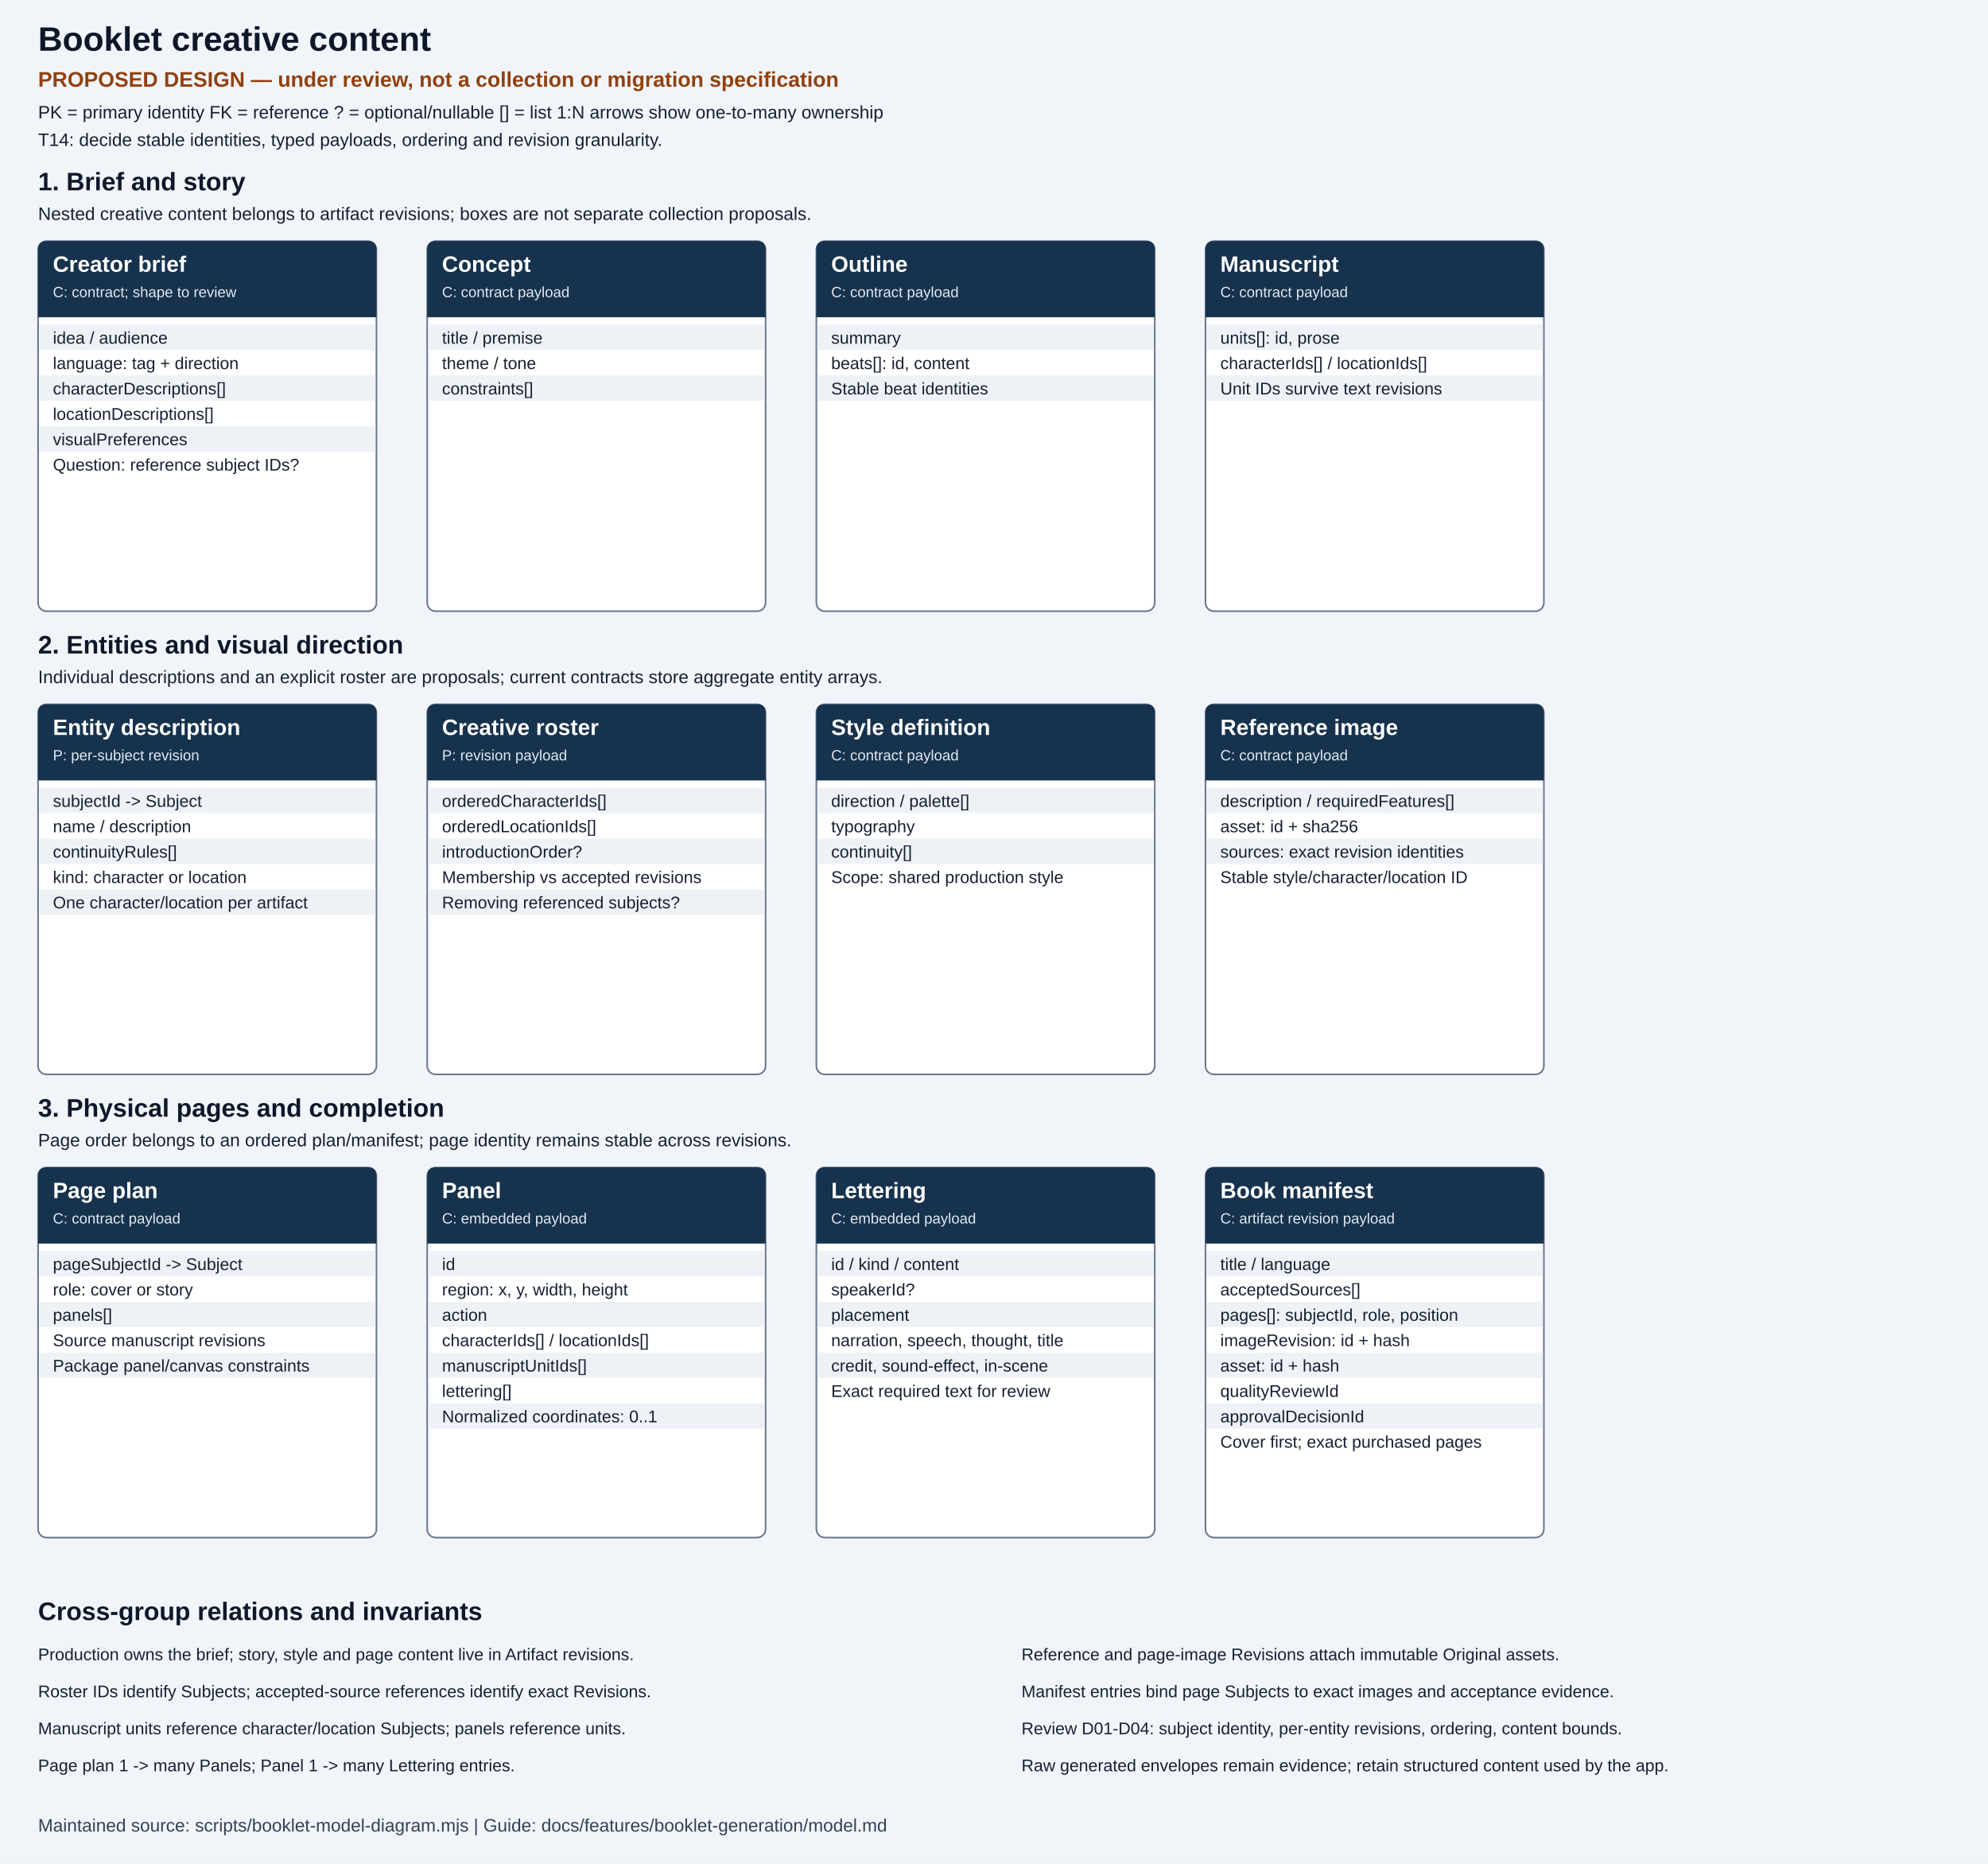
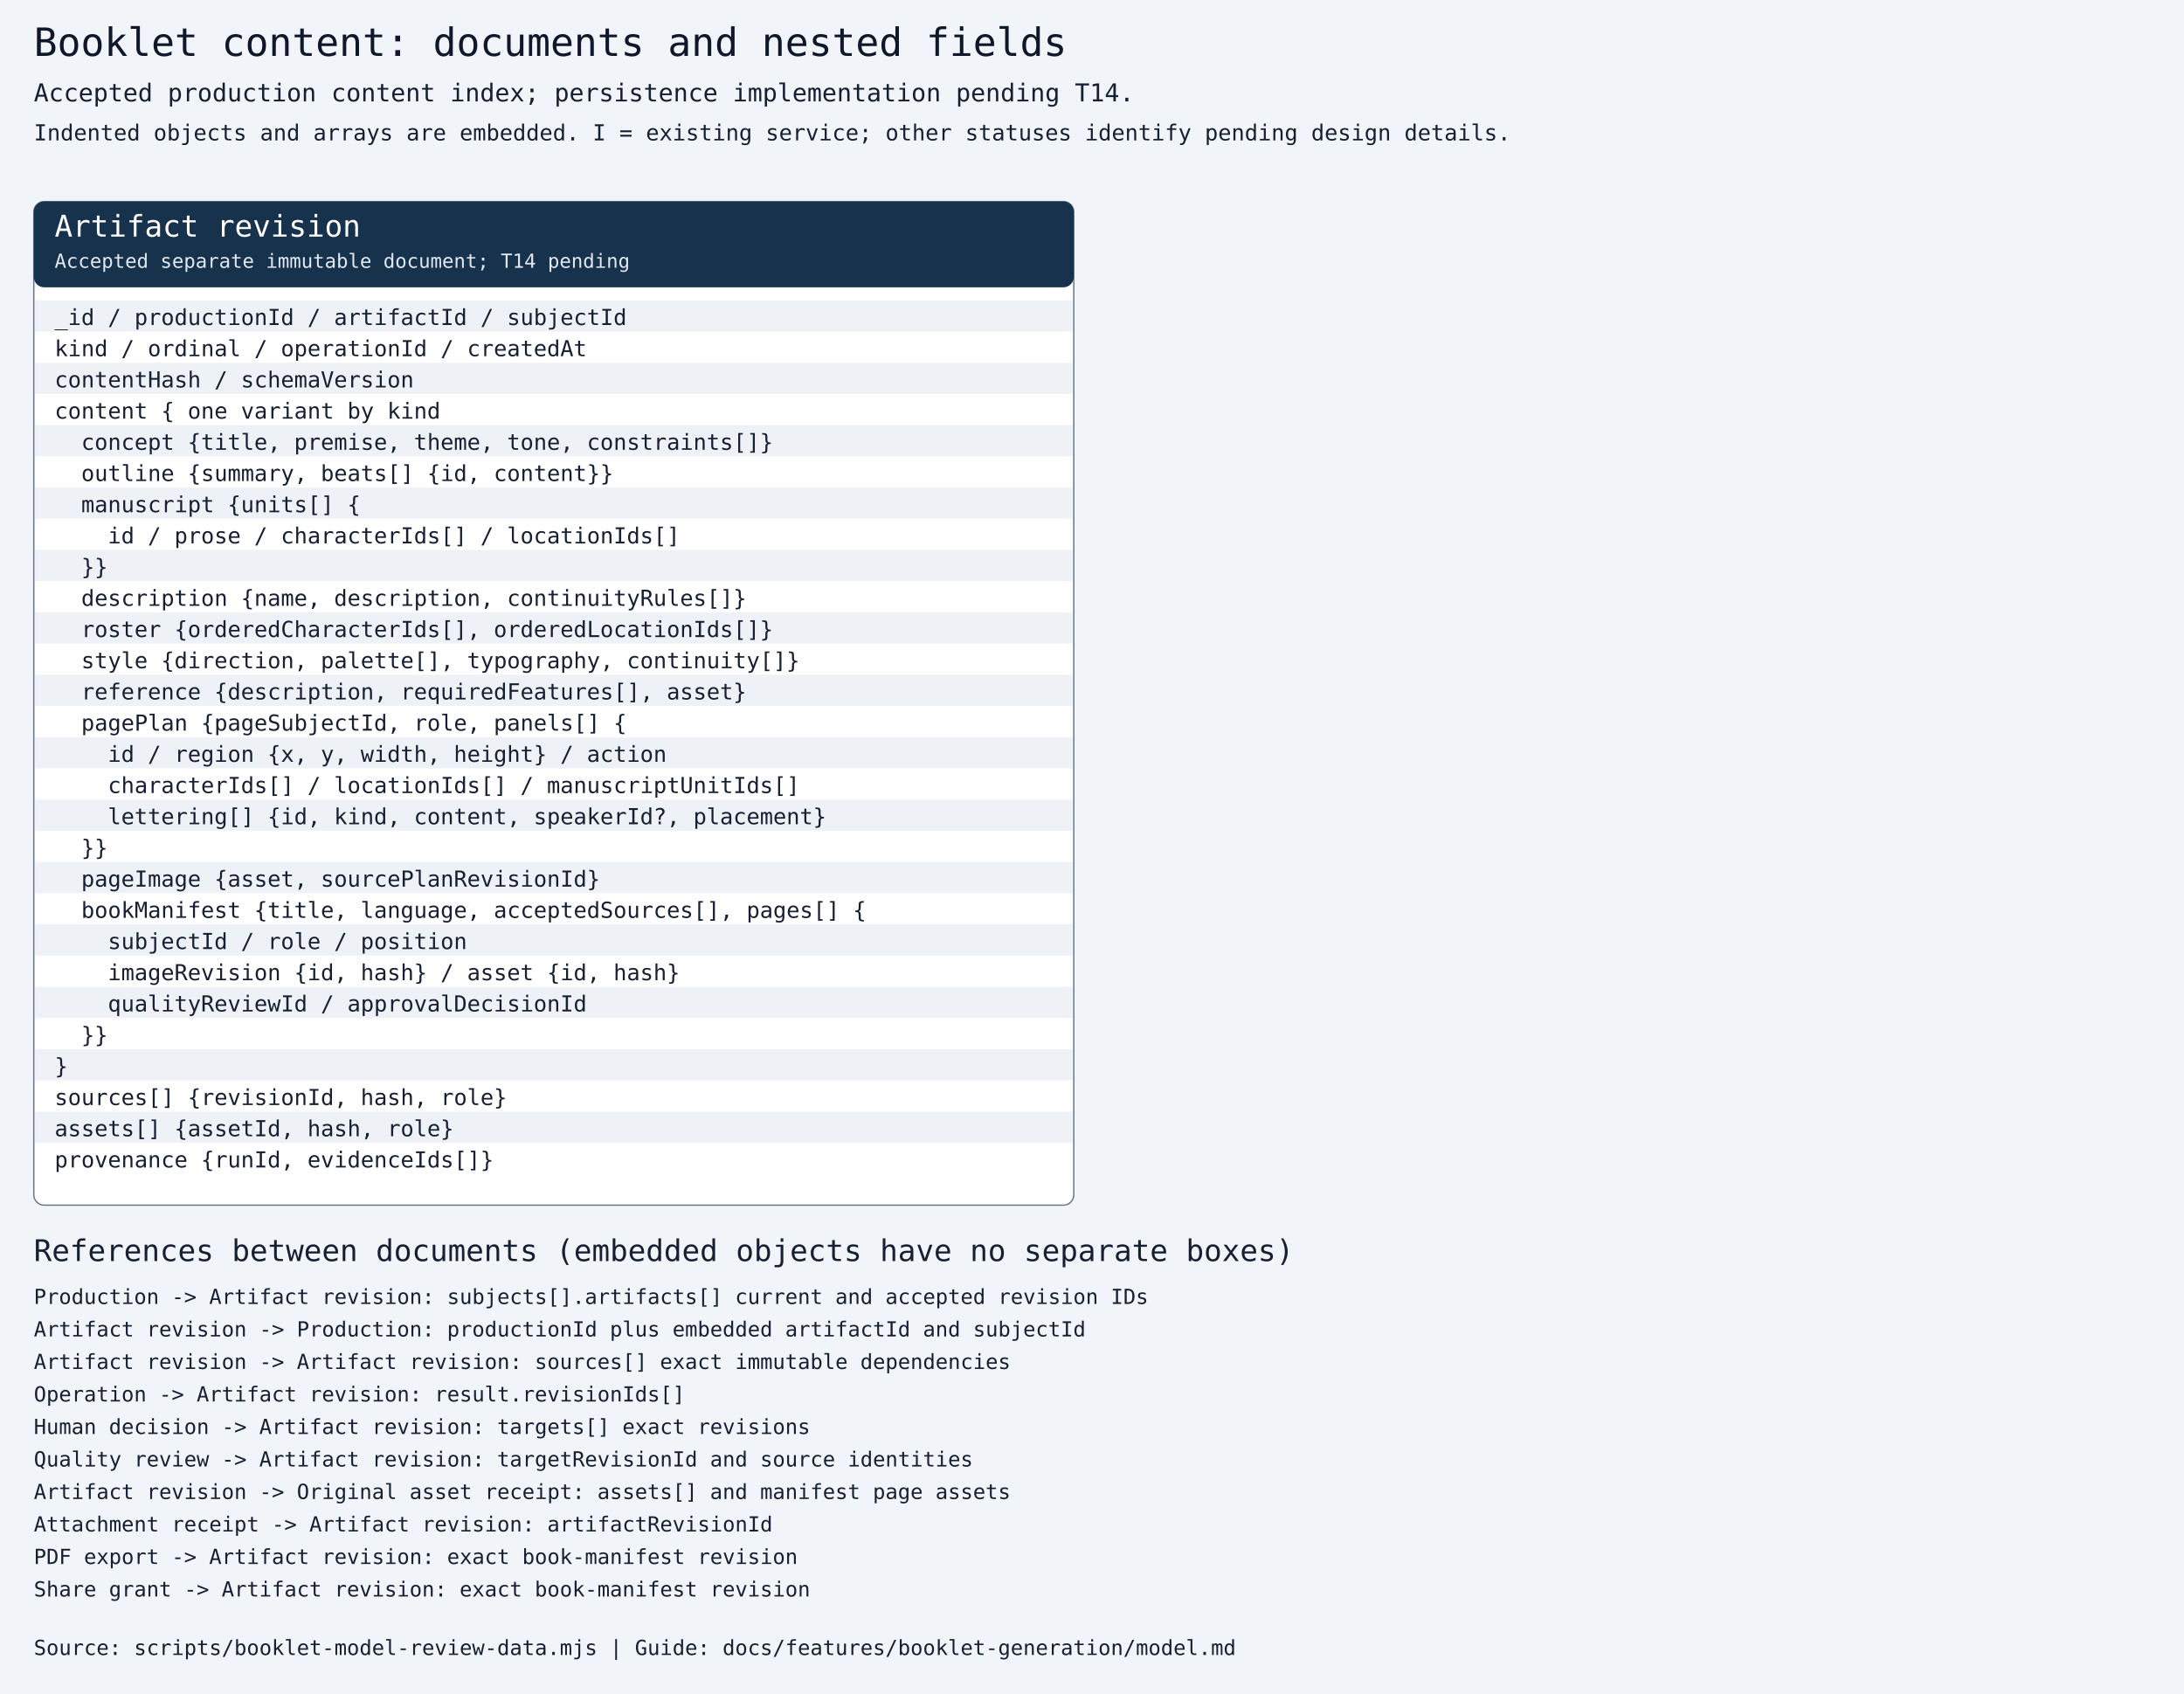
- <svg xmlns="http://www.w3.org/2000/svg" width="1880" height="1762" viewBox="0 0 1880 1762" role="img" aria-labelledby="title description">
-   <defs>
-     <marker id="arrow" markerWidth="8" markerHeight="8" refX="7" refY="4" orient="auto">
-       <path d="M0,0 L8,4 L0,8 Z" fill="#334155" />
-     </marker>
-   </defs>
-   <rect width="1880" height="1762" fill="#f1f5f9" />
-   <g font-family="Arial, Helvetica, sans-serif">
-     <text x="36" y="48" fill="#0f172a" font-size="32" font-weight="700">Booklet creative content</text>
-     <text x="36" y="82" fill="#92400e" font-size="20" font-weight="700">PROPOSED DESIGN — under review, not a collection or migration specification</text>
-     <text x="36" y="112" fill="#172033" font-size="17" font-weight="400">PK = primary identity   FK = reference   ? = optional/nullable   [] = list   1:N arrows show one-to-many ownership</text>
-     <text x="36" y="138" fill="#172033" font-size="17" font-weight="400">T14: decide stable identities, typed payloads, ordering and revision granularity.</text>
-     <text x="36" y="180" fill="#0f172a" font-size="24" font-weight="700">1. Brief and story</text>
-     <text x="36" y="208" fill="#172033" font-size="17" font-weight="400">Nested creative content belongs to artifact revisions; boxes are not separate collection proposals.</text>
-     <rect x="36" y="228" width="320" height="350" rx="8" fill="#ffffff" stroke="#64748b" stroke-width="1.5" />
-     <path d="M44,228 H348 Q356,228 356,236 V300 H36 V236 Q36,228 44,228Z" fill="#17324d" />
-     <text x="50" y="257" fill="#ffffff" font-size="21" font-weight="700">Creator brief</text>
-     <text x="50" y="281" fill="#e2e8f0" font-size="14" font-weight="400">C: contract; shape to review</text>
-     <rect x="37" y="307" width="318" height="24" fill="#eef2f6" />
-     <text x="50" y="325" fill="#172033" font-size="16" font-weight="400">idea / audience</text>
-     <text x="50" y="349" fill="#172033" font-size="16" font-weight="400">language: tag + direction</text>
-     <rect x="37" y="355" width="318" height="24" fill="#eef2f6" />
-     <text x="50" y="373" fill="#172033" font-size="16" font-weight="400">characterDescriptions[]</text>
-     <text x="50" y="397" fill="#172033" font-size="16" font-weight="400">locationDescriptions[]</text>
-     <rect x="37" y="403" width="318" height="24" fill="#eef2f6" />
-     <text x="50" y="421" fill="#172033" font-size="16" font-weight="400">visualPreferences</text>
-     <text x="50" y="445" fill="#172033" font-size="16" font-weight="400">Question: reference subject IDs?</text>
-     <rect x="404" y="228" width="320" height="350" rx="8" fill="#ffffff" stroke="#64748b" stroke-width="1.5" />
-     <path d="M412,228 H716 Q724,228 724,236 V300 H404 V236 Q404,228 412,228Z" fill="#17324d" />
-     <text x="418" y="257" fill="#ffffff" font-size="21" font-weight="700">Concept</text>
-     <text x="418" y="281" fill="#e2e8f0" font-size="14" font-weight="400">C: contract payload</text>
-     <rect x="405" y="307" width="318" height="24" fill="#eef2f6" />
-     <text x="418" y="325" fill="#172033" font-size="16" font-weight="400">title / premise</text>
-     <text x="418" y="349" fill="#172033" font-size="16" font-weight="400">theme / tone</text>
-     <rect x="405" y="355" width="318" height="24" fill="#eef2f6" />
-     <text x="418" y="373" fill="#172033" font-size="16" font-weight="400">constraints[]</text>
-     <rect x="772" y="228" width="320" height="350" rx="8" fill="#ffffff" stroke="#64748b" stroke-width="1.5" />
-     <path d="M780,228 H1084 Q1092,228 1092,236 V300 H772 V236 Q772,228 780,228Z" fill="#17324d" />
-     <text x="786" y="257" fill="#ffffff" font-size="21" font-weight="700">Outline</text>
-     <text x="786" y="281" fill="#e2e8f0" font-size="14" font-weight="400">C: contract payload</text>
-     <rect x="773" y="307" width="318" height="24" fill="#eef2f6" />
-     <text x="786" y="325" fill="#172033" font-size="16" font-weight="400">summary</text>
-     <text x="786" y="349" fill="#172033" font-size="16" font-weight="400">beats[]: id, content</text>
-     <rect x="773" y="355" width="318" height="24" fill="#eef2f6" />
-     <text x="786" y="373" fill="#172033" font-size="16" font-weight="400">Stable beat identities</text>
-     <rect x="1140" y="228" width="320" height="350" rx="8" fill="#ffffff" stroke="#64748b" stroke-width="1.5" />
-     <path d="M1148,228 H1452 Q1460,228 1460,236 V300 H1140 V236 Q1140,228 1148,228Z" fill="#17324d" />
-     <text x="1154" y="257" fill="#ffffff" font-size="21" font-weight="700">Manuscript</text>
-     <text x="1154" y="281" fill="#e2e8f0" font-size="14" font-weight="400">C: contract payload</text>
-     <rect x="1141" y="307" width="318" height="24" fill="#eef2f6" />
-     <text x="1154" y="325" fill="#172033" font-size="16" font-weight="400">units[]: id, prose</text>
-     <text x="1154" y="349" fill="#172033" font-size="16" font-weight="400">characterIds[] / locationIds[]</text>
-     <rect x="1141" y="355" width="318" height="24" fill="#eef2f6" />
-     <text x="1154" y="373" fill="#172033" font-size="16" font-weight="400">Unit IDs survive text revisions</text>
-     <text x="36" y="618" fill="#0f172a" font-size="24" font-weight="700">2. Entities and visual direction</text>
-     <text x="36" y="646" fill="#172033" font-size="17" font-weight="400">Individual descriptions and an explicit roster are proposals; current contracts store aggregate entity arrays.</text>
-     <rect x="36" y="666" width="320" height="350" rx="8" fill="#ffffff" stroke="#64748b" stroke-width="1.5" />
-     <path d="M44,666 H348 Q356,666 356,674 V738 H36 V674 Q36,666 44,666Z" fill="#17324d" />
-     <text x="50" y="695" fill="#ffffff" font-size="21" font-weight="700">Entity description</text>
-     <text x="50" y="719" fill="#e2e8f0" font-size="14" font-weight="400">P: per-subject revision</text>
-     <rect x="37" y="745" width="318" height="24" fill="#eef2f6" />
-     <text x="50" y="763" fill="#172033" font-size="16" font-weight="400">subjectId -&gt; Subject</text>
-     <text x="50" y="787" fill="#172033" font-size="16" font-weight="400">name / description</text>
-     <rect x="37" y="793" width="318" height="24" fill="#eef2f6" />
-     <text x="50" y="811" fill="#172033" font-size="16" font-weight="400">continuityRules[]</text>
-     <text x="50" y="835" fill="#172033" font-size="16" font-weight="400">kind: character or location</text>
-     <rect x="37" y="841" width="318" height="24" fill="#eef2f6" />
-     <text x="50" y="859" fill="#172033" font-size="16" font-weight="400">One character/location per artifact</text>
-     <rect x="404" y="666" width="320" height="350" rx="8" fill="#ffffff" stroke="#64748b" stroke-width="1.5" />
-     <path d="M412,666 H716 Q724,666 724,674 V738 H404 V674 Q404,666 412,666Z" fill="#17324d" />
-     <text x="418" y="695" fill="#ffffff" font-size="21" font-weight="700">Creative roster</text>
-     <text x="418" y="719" fill="#e2e8f0" font-size="14" font-weight="400">P: revision payload</text>
-     <rect x="405" y="745" width="318" height="24" fill="#eef2f6" />
-     <text x="418" y="763" fill="#172033" font-size="16" font-weight="400">orderedCharacterIds[]</text>
-     <text x="418" y="787" fill="#172033" font-size="16" font-weight="400">orderedLocationIds[]</text>
-     <rect x="405" y="793" width="318" height="24" fill="#eef2f6" />
-     <text x="418" y="811" fill="#172033" font-size="16" font-weight="400">introductionOrder?</text>
-     <text x="418" y="835" fill="#172033" font-size="16" font-weight="400">Membership vs accepted revisions</text>
-     <rect x="405" y="841" width="318" height="24" fill="#eef2f6" />
-     <text x="418" y="859" fill="#172033" font-size="16" font-weight="400">Removing referenced subjects?</text>
-     <rect x="772" y="666" width="320" height="350" rx="8" fill="#ffffff" stroke="#64748b" stroke-width="1.5" />
-     <path d="M780,666 H1084 Q1092,666 1092,674 V738 H772 V674 Q772,666 780,666Z" fill="#17324d" />
-     <text x="786" y="695" fill="#ffffff" font-size="21" font-weight="700">Style definition</text>
-     <text x="786" y="719" fill="#e2e8f0" font-size="14" font-weight="400">C: contract payload</text>
-     <rect x="773" y="745" width="318" height="24" fill="#eef2f6" />
-     <text x="786" y="763" fill="#172033" font-size="16" font-weight="400">direction / palette[]</text>
-     <text x="786" y="787" fill="#172033" font-size="16" font-weight="400">typography</text>
-     <rect x="773" y="793" width="318" height="24" fill="#eef2f6" />
-     <text x="786" y="811" fill="#172033" font-size="16" font-weight="400">continuity[]</text>
-     <text x="786" y="835" fill="#172033" font-size="16" font-weight="400">Scope: shared production style</text>
-     <rect x="1140" y="666" width="320" height="350" rx="8" fill="#ffffff" stroke="#64748b" stroke-width="1.5" />
-     <path d="M1148,666 H1452 Q1460,666 1460,674 V738 H1140 V674 Q1140,666 1148,666Z" fill="#17324d" />
-     <text x="1154" y="695" fill="#ffffff" font-size="21" font-weight="700">Reference image</text>
-     <text x="1154" y="719" fill="#e2e8f0" font-size="14" font-weight="400">C: contract payload</text>
-     <rect x="1141" y="745" width="318" height="24" fill="#eef2f6" />
-     <text x="1154" y="763" fill="#172033" font-size="16" font-weight="400">description / requiredFeatures[]</text>
-     <text x="1154" y="787" fill="#172033" font-size="16" font-weight="400">asset: id + sha256</text>
-     <rect x="1141" y="793" width="318" height="24" fill="#eef2f6" />
-     <text x="1154" y="811" fill="#172033" font-size="16" font-weight="400">sources: exact revision identities</text>
-     <text x="1154" y="835" fill="#172033" font-size="16" font-weight="400">Stable style/character/location ID</text>
-     <text x="36" y="1056" fill="#0f172a" font-size="24" font-weight="700">3. Physical pages and completion</text>
-     <text x="36" y="1084" fill="#172033" font-size="17" font-weight="400">Page order belongs to an ordered plan/manifest; page identity remains stable across revisions.</text>
-     <rect x="36" y="1104" width="320" height="350" rx="8" fill="#ffffff" stroke="#64748b" stroke-width="1.5" />
-     <path d="M44,1104 H348 Q356,1104 356,1112 V1176 H36 V1112 Q36,1104 44,1104Z" fill="#17324d" />
-     <text x="50" y="1133" fill="#ffffff" font-size="21" font-weight="700">Page plan</text>
-     <text x="50" y="1157" fill="#e2e8f0" font-size="14" font-weight="400">C: contract payload</text>
-     <rect x="37" y="1183" width="318" height="24" fill="#eef2f6" />
-     <text x="50" y="1201" fill="#172033" font-size="16" font-weight="400">pageSubjectId -&gt; Subject</text>
-     <text x="50" y="1225" fill="#172033" font-size="16" font-weight="400">role: cover or story</text>
-     <rect x="37" y="1231" width="318" height="24" fill="#eef2f6" />
-     <text x="50" y="1249" fill="#172033" font-size="16" font-weight="400">panels[]</text>
-     <text x="50" y="1273" fill="#172033" font-size="16" font-weight="400">Source manuscript revisions</text>
-     <rect x="37" y="1279" width="318" height="24" fill="#eef2f6" />
-     <text x="50" y="1297" fill="#172033" font-size="16" font-weight="400">Package panel/canvas constraints</text>
-     <rect x="404" y="1104" width="320" height="350" rx="8" fill="#ffffff" stroke="#64748b" stroke-width="1.5" />
-     <path d="M412,1104 H716 Q724,1104 724,1112 V1176 H404 V1112 Q404,1104 412,1104Z" fill="#17324d" />
-     <text x="418" y="1133" fill="#ffffff" font-size="21" font-weight="700">Panel</text>
-     <text x="418" y="1157" fill="#e2e8f0" font-size="14" font-weight="400">C: embedded payload</text>
-     <rect x="405" y="1183" width="318" height="24" fill="#eef2f6" />
-     <text x="418" y="1201" fill="#172033" font-size="16" font-weight="400">id</text>
-     <text x="418" y="1225" fill="#172033" font-size="16" font-weight="400">region: x, y, width, height</text>
-     <rect x="405" y="1231" width="318" height="24" fill="#eef2f6" />
-     <text x="418" y="1249" fill="#172033" font-size="16" font-weight="400">action</text>
-     <text x="418" y="1273" fill="#172033" font-size="16" font-weight="400">characterIds[] / locationIds[]</text>
-     <rect x="405" y="1279" width="318" height="24" fill="#eef2f6" />
-     <text x="418" y="1297" fill="#172033" font-size="16" font-weight="400">manuscriptUnitIds[]</text>
-     <text x="418" y="1321" fill="#172033" font-size="16" font-weight="400">lettering[]</text>
-     <rect x="405" y="1327" width="318" height="24" fill="#eef2f6" />
-     <text x="418" y="1345" fill="#172033" font-size="16" font-weight="400">Normalized coordinates: 0..1</text>
-     <rect x="772" y="1104" width="320" height="350" rx="8" fill="#ffffff" stroke="#64748b" stroke-width="1.5" />
-     <path d="M780,1104 H1084 Q1092,1104 1092,1112 V1176 H772 V1112 Q772,1104 780,1104Z" fill="#17324d" />
-     <text x="786" y="1133" fill="#ffffff" font-size="21" font-weight="700">Lettering</text>
-     <text x="786" y="1157" fill="#e2e8f0" font-size="14" font-weight="400">C: embedded payload</text>
-     <rect x="773" y="1183" width="318" height="24" fill="#eef2f6" />
-     <text x="786" y="1201" fill="#172033" font-size="16" font-weight="400">id / kind / content</text>
-     <text x="786" y="1225" fill="#172033" font-size="16" font-weight="400">speakerId?</text>
-     <rect x="773" y="1231" width="318" height="24" fill="#eef2f6" />
-     <text x="786" y="1249" fill="#172033" font-size="16" font-weight="400">placement</text>
-     <text x="786" y="1273" fill="#172033" font-size="16" font-weight="400">narration, speech, thought, title</text>
-     <rect x="773" y="1279" width="318" height="24" fill="#eef2f6" />
-     <text x="786" y="1297" fill="#172033" font-size="16" font-weight="400">credit, sound-effect, in-scene</text>
-     <text x="786" y="1321" fill="#172033" font-size="16" font-weight="400">Exact required text for review</text>
-     <rect x="1140" y="1104" width="320" height="350" rx="8" fill="#ffffff" stroke="#64748b" stroke-width="1.5" />
-     <path d="M1148,1104 H1452 Q1460,1104 1460,1112 V1176 H1140 V1112 Q1140,1104 1148,1104Z" fill="#17324d" />
-     <text x="1154" y="1133" fill="#ffffff" font-size="21" font-weight="700">Book manifest</text>
-     <text x="1154" y="1157" fill="#e2e8f0" font-size="14" font-weight="400">C: artifact revision payload</text>
-     <rect x="1141" y="1183" width="318" height="24" fill="#eef2f6" />
-     <text x="1154" y="1201" fill="#172033" font-size="16" font-weight="400">title / language</text>
-     <text x="1154" y="1225" fill="#172033" font-size="16" font-weight="400">acceptedSources[]</text>
-     <rect x="1141" y="1231" width="318" height="24" fill="#eef2f6" />
-     <text x="1154" y="1249" fill="#172033" font-size="16" font-weight="400">pages[]: subjectId, role, position</text>
-     <text x="1154" y="1273" fill="#172033" font-size="16" font-weight="400">imageRevision: id + hash</text>
-     <rect x="1141" y="1279" width="318" height="24" fill="#eef2f6" />
-     <text x="1154" y="1297" fill="#172033" font-size="16" font-weight="400">asset: id + hash</text>
-     <text x="1154" y="1321" fill="#172033" font-size="16" font-weight="400">qualityReviewId</text>
-     <rect x="1141" y="1327" width="318" height="24" fill="#eef2f6" />
-     <text x="1154" y="1345" fill="#172033" font-size="16" font-weight="400">approvalDecisionId</text>
-     <text x="1154" y="1369" fill="#172033" font-size="16" font-weight="400">Cover first; exact purchased pages</text>
-     <text x="36" y="1532" fill="#0f172a" font-size="24" font-weight="700">Cross-group relations and invariants</text>
-     <text x="36" y="1570" fill="#172033" font-size="16" font-weight="400">Production owns the brief; story, style and page content live in Artifact revisions.</text>
-     <text x="36" y="1605" fill="#172033" font-size="16" font-weight="400">Roster IDs identify Subjects; accepted-source references identify exact Revisions.</text>
-     <text x="36" y="1640" fill="#172033" font-size="16" font-weight="400">Manuscript units reference character/location Subjects; panels reference units.</text>
-     <text x="36" y="1675" fill="#172033" font-size="16" font-weight="400">Page plan 1 -&gt; many Panels; Panel 1 -&gt; many Lettering entries.</text>
-     <text x="966" y="1570" fill="#172033" font-size="16" font-weight="400">Reference and page-image Revisions attach immutable Original assets.</text>
-     <text x="966" y="1605" fill="#172033" font-size="16" font-weight="400">Manifest entries bind page Subjects to exact images and acceptance evidence.</text>
-     <text x="966" y="1640" fill="#172033" font-size="16" font-weight="400">Review D01-D04: subject identity, per-entity revisions, ordering, content bounds.</text>
-     <text x="966" y="1675" fill="#172033" font-size="16" font-weight="400">Raw generated envelopes remain evidence; retain structured content used by the app.</text>
-     <text x="36" y="1732" fill="#334155" font-size="17" font-weight="400">Maintained source: scripts/booklet-model-diagram.mjs  |  Guide: docs/features/booklet-generation/model.md</text>
+ <svg xmlns="http://www.w3.org/2000/svg" width="1680" height="1303" role="img" aria-labelledby="title">
+   <rect width="100%" height="100%" fill="#f1f5f9" />
+   <g font-family="monospace">
+     <text x="26" y="43" font-size="30" fill="#0f172a">Booklet content: documents and nested fields</text>
+     <text x="26" y="78" font-size="19" fill="#172033">Accepted production content index; persistence implementation pending T14.</text>
+     <text x="26" y="108" font-size="17" fill="#172033">Indented objects and arrays are embedded. I = existing service; other statuses identify pending design details.</text>
+     <rect x="26" y="155" width="800" height="772" rx="8" fill="#ffffff" stroke="#64748b" />
+     <rect x="26" y="155" width="800" height="66" rx="8" fill="#17324d" />
+     <text x="42" y="182" font-size="23" fill="#ffffff" xml:space="preserve">Artifact revision</text>
+     <text x="42" y="206" font-size="15" fill="#e2e8f0" xml:space="preserve">Accepted separate immutable document; T14 pending</text>
+     <rect x="27" y="231" width="798" height="24" fill="#eef2f6" />
+     <text x="42" y="250" font-size="17" fill="#172033" xml:space="preserve">_id / productionId / artifactId / subjectId</text>
+     <text x="42" y="274" font-size="17" fill="#172033" xml:space="preserve">kind / ordinal / operationId / createdAt</text>
+     <rect x="27" y="279" width="798" height="24" fill="#eef2f6" />
+     <text x="42" y="298" font-size="17" fill="#172033" xml:space="preserve">contentHash / schemaVersion</text>
+     <text x="42" y="322" font-size="17" fill="#172033" xml:space="preserve">content { one variant by kind</text>
+     <rect x="27" y="327" width="798" height="24" fill="#eef2f6" />
+     <text x="42" y="346" font-size="17" fill="#172033" xml:space="preserve">  concept {title, premise, theme, tone, constraints[]}</text>
+     <text x="42" y="370" font-size="17" fill="#172033" xml:space="preserve">  outline {summary, beats[] {id, content}}</text>
+     <rect x="27" y="375" width="798" height="24" fill="#eef2f6" />
+     <text x="42" y="394" font-size="17" fill="#172033" xml:space="preserve">  manuscript {units[] {</text>
+     <text x="42" y="418" font-size="17" fill="#172033" xml:space="preserve">    id / prose / characterIds[] / locationIds[]</text>
+     <rect x="27" y="423" width="798" height="24" fill="#eef2f6" />
+     <text x="42" y="442" font-size="17" fill="#172033" xml:space="preserve">  }}</text>
+     <text x="42" y="466" font-size="17" fill="#172033" xml:space="preserve">  description {name, description, continuityRules[]}</text>
+     <rect x="27" y="471" width="798" height="24" fill="#eef2f6" />
+     <text x="42" y="490" font-size="17" fill="#172033" xml:space="preserve">  roster {orderedCharacterIds[], orderedLocationIds[]}</text>
+     <text x="42" y="514" font-size="17" fill="#172033" xml:space="preserve">  style {direction, palette[], typography, continuity[]}</text>
+     <rect x="27" y="519" width="798" height="24" fill="#eef2f6" />
+     <text x="42" y="538" font-size="17" fill="#172033" xml:space="preserve">  reference {description, requiredFeatures[], asset}</text>
+     <text x="42" y="562" font-size="17" fill="#172033" xml:space="preserve">  pagePlan {pageSubjectId, role, panels[] {</text>
+     <rect x="27" y="567" width="798" height="24" fill="#eef2f6" />
+     <text x="42" y="586" font-size="17" fill="#172033" xml:space="preserve">    id / region {x, y, width, height} / action</text>
+     <text x="42" y="610" font-size="17" fill="#172033" xml:space="preserve">    characterIds[] / locationIds[] / manuscriptUnitIds[]</text>
+     <rect x="27" y="615" width="798" height="24" fill="#eef2f6" />
+     <text x="42" y="634" font-size="17" fill="#172033" xml:space="preserve">    lettering[] {id, kind, content, speakerId?, placement}</text>
+     <text x="42" y="658" font-size="17" fill="#172033" xml:space="preserve">  }}</text>
+     <rect x="27" y="663" width="798" height="24" fill="#eef2f6" />
+     <text x="42" y="682" font-size="17" fill="#172033" xml:space="preserve">  pageImage {asset, sourcePlanRevisionId}</text>
+     <text x="42" y="706" font-size="17" fill="#172033" xml:space="preserve">  bookManifest {title, language, acceptedSources[], pages[] {</text>
+     <rect x="27" y="711" width="798" height="24" fill="#eef2f6" />
+     <text x="42" y="730" font-size="17" fill="#172033" xml:space="preserve">    subjectId / role / position</text>
+     <text x="42" y="754" font-size="17" fill="#172033" xml:space="preserve">    imageRevision {id, hash} / asset {id, hash}</text>
+     <rect x="27" y="759" width="798" height="24" fill="#eef2f6" />
+     <text x="42" y="778" font-size="17" fill="#172033" xml:space="preserve">    qualityReviewId / approvalDecisionId</text>
+     <text x="42" y="802" font-size="17" fill="#172033" xml:space="preserve">  }}</text>
+     <rect x="27" y="807" width="798" height="24" fill="#eef2f6" />
+     <text x="42" y="826" font-size="17" fill="#172033" xml:space="preserve">}</text>
+     <text x="42" y="850" font-size="17" fill="#172033" xml:space="preserve">sources[] {revisionId, hash, role}</text>
+     <rect x="27" y="855" width="798" height="24" fill="#eef2f6" />
+     <text x="42" y="874" font-size="17" fill="#172033" xml:space="preserve">assets[] {assetId, hash, role}</text>
+     <text x="42" y="898" font-size="17" fill="#172033" xml:space="preserve">provenance {runId, evidenceIds[]}</text>
+     <text x="26" y="970" font-size="23" fill="#172033" xml:space="preserve">References between documents (embedded objects have no separate boxes)</text>
+     <text x="26" y="1003" font-size="16" fill="#172033" xml:space="preserve">Production -&gt; Artifact revision: subjects[].artifacts[] current and accepted revision IDs</text>
+     <text x="26" y="1028" font-size="16" fill="#172033" xml:space="preserve">Artifact revision -&gt; Production: productionId plus embedded artifactId and subjectId</text>
+     <text x="26" y="1053" font-size="16" fill="#172033" xml:space="preserve">Artifact revision -&gt; Artifact revision: sources[] exact immutable dependencies</text>
+     <text x="26" y="1078" font-size="16" fill="#172033" xml:space="preserve">Operation -&gt; Artifact revision: result.revisionIds[]</text>
+     <text x="26" y="1103" font-size="16" fill="#172033" xml:space="preserve">Human decision -&gt; Artifact revision: targets[] exact revisions</text>
+     <text x="26" y="1128" font-size="16" fill="#172033" xml:space="preserve">Quality review -&gt; Artifact revision: targetRevisionId and source identities</text>
+     <text x="26" y="1153" font-size="16" fill="#172033" xml:space="preserve">Artifact revision -&gt; Original asset receipt: assets[] and manifest page assets</text>
+     <text x="26" y="1178" font-size="16" fill="#172033" xml:space="preserve">Attachment receipt -&gt; Artifact revision: artifactRevisionId</text>
+     <text x="26" y="1203" font-size="16" fill="#172033" xml:space="preserve">PDF export -&gt; Artifact revision: exact book-manifest revision</text>
+     <text x="26" y="1228" font-size="16" fill="#172033" xml:space="preserve">Share grant -&gt; Artifact revision: exact book-manifest revision</text>
+     <text x="26" y="1273" font-size="16" fill="#172033" xml:space="preserve">Source: scripts/booklet-model-review-data.mjs | Guide: docs/features/booklet-generation/model.md</text>
  </g>
</svg>
